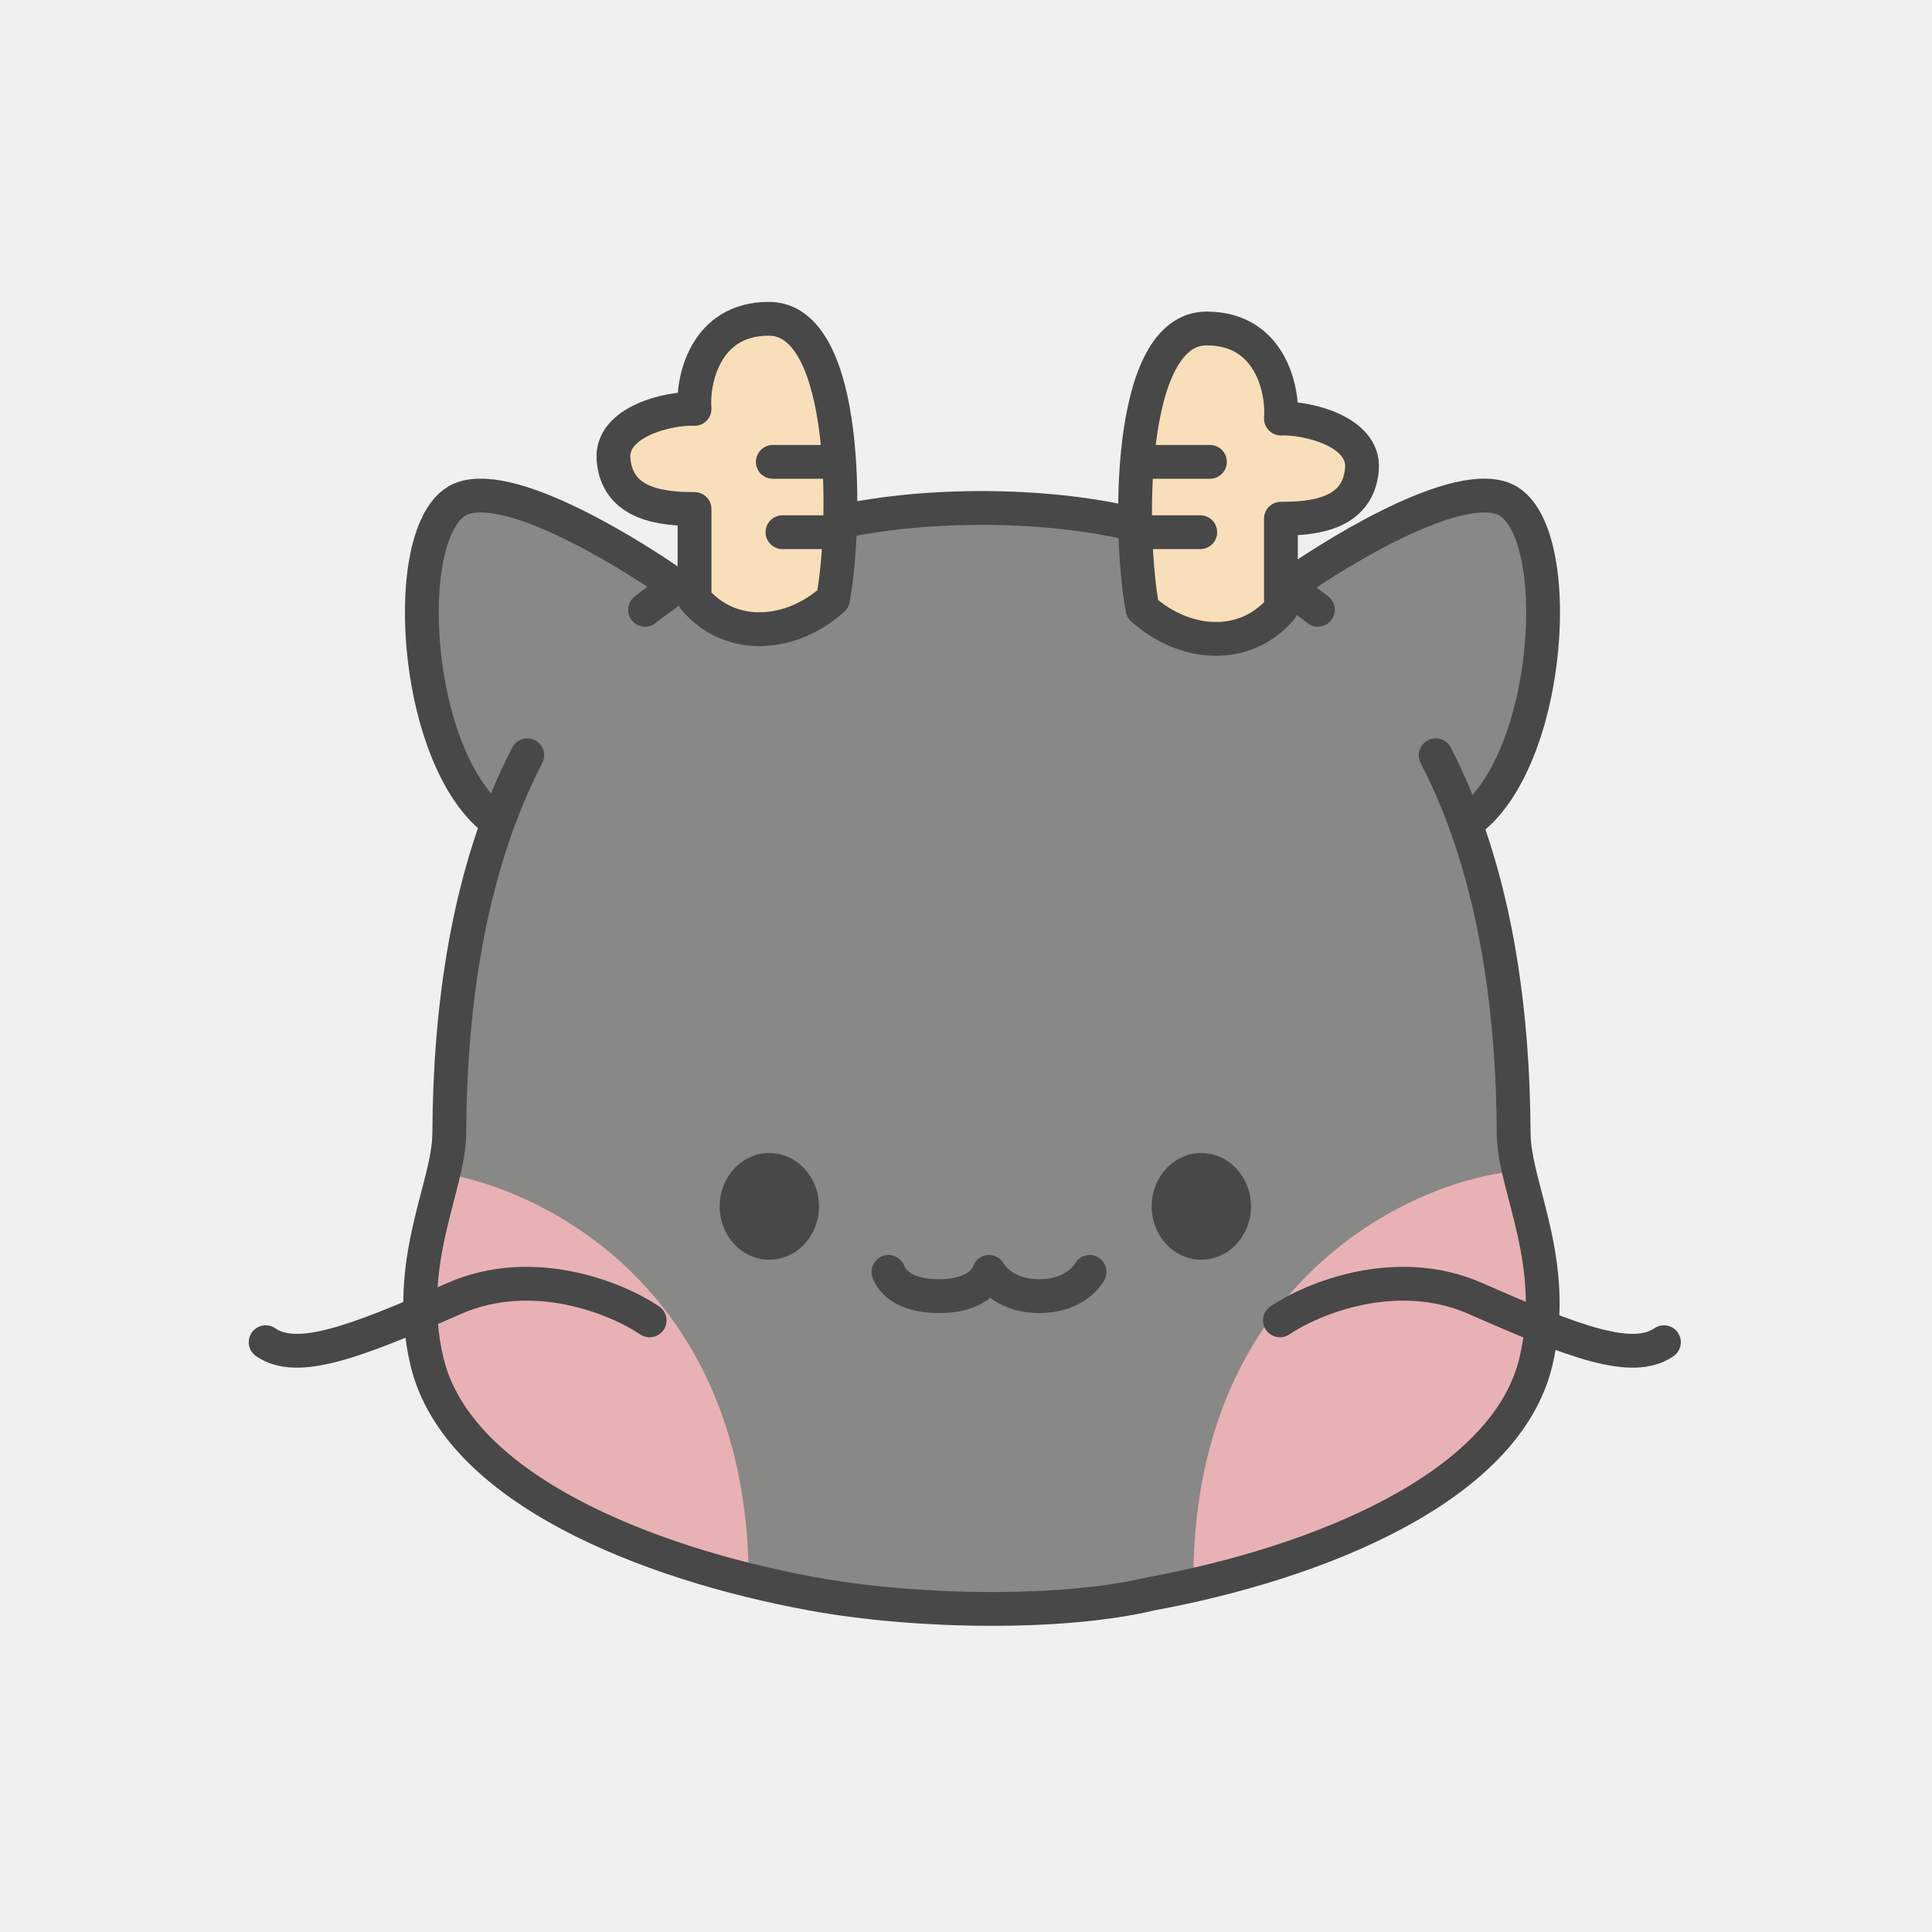
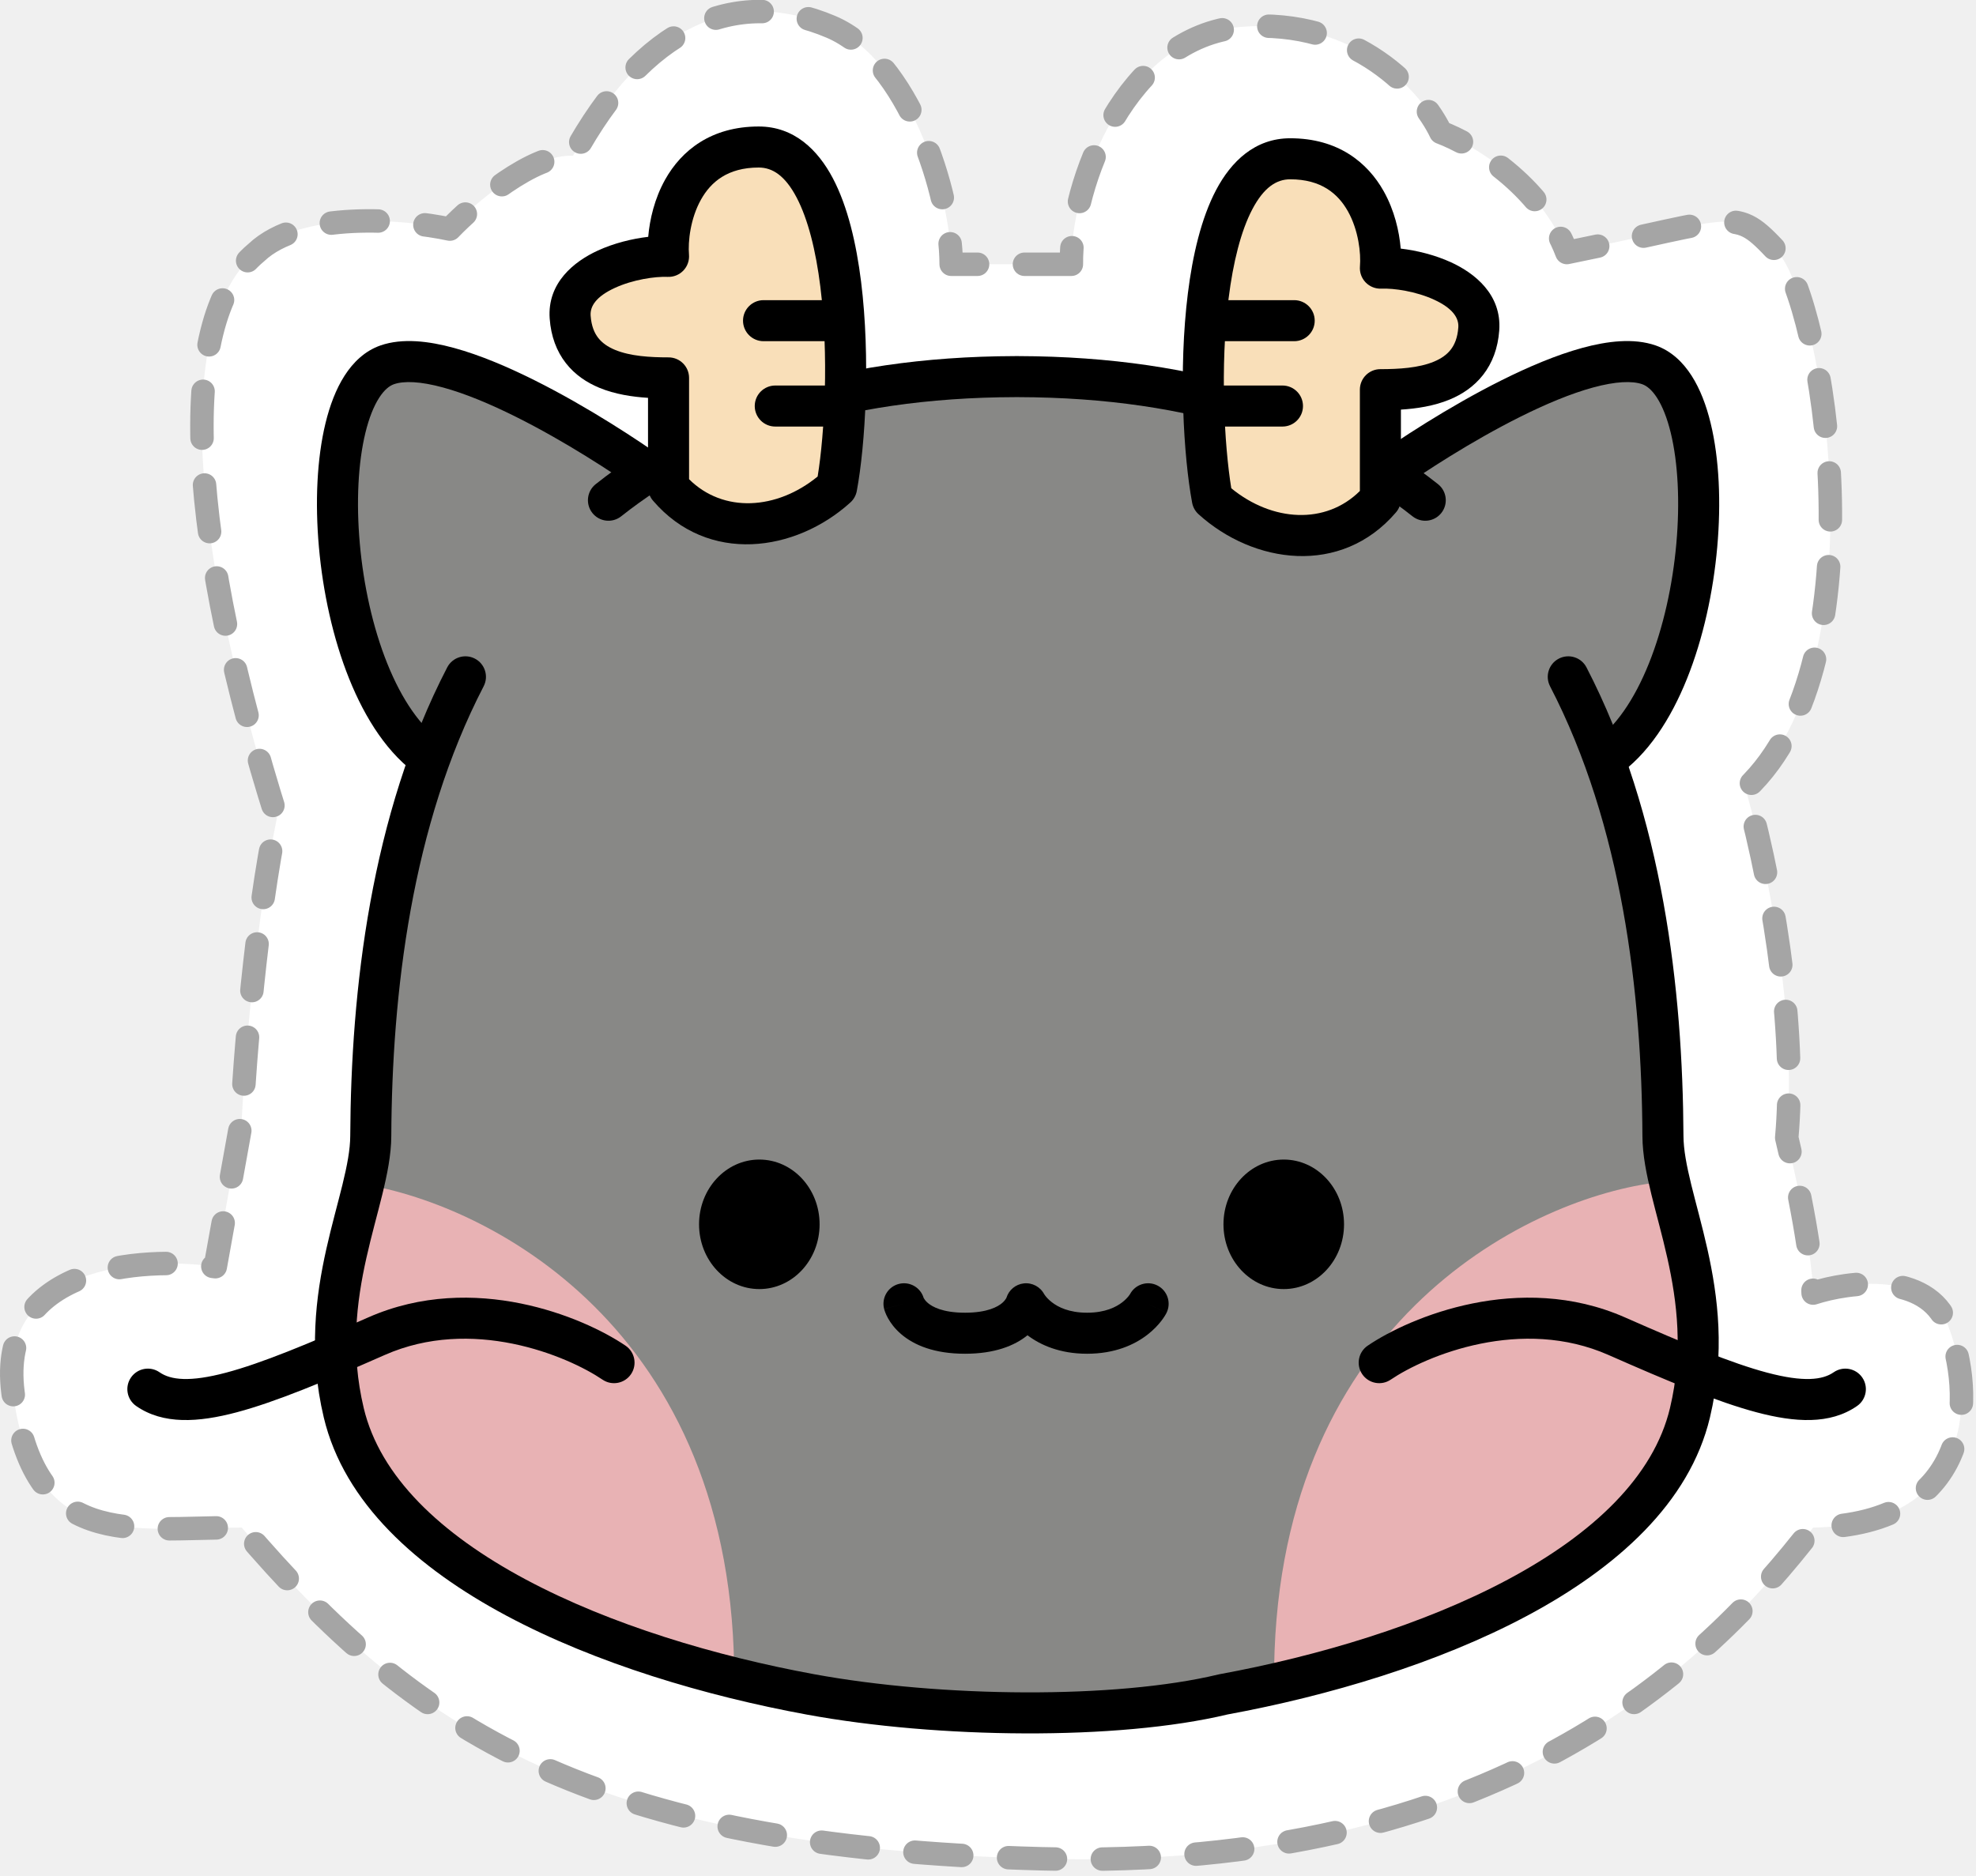
- <svg xmlns="http://www.w3.org/2000/svg" width="400" height="400" viewBox="0 0 400 400" fill="none">
-   <path d="M311 103.156C300.109 99.368 274.274 115.923 265.5 122.236C254 140.814 291.5 178.575 303.5 170.438C321.652 158.129 324.614 107.89 311 103.156Z" fill="#888886" />
-   <path d="M95.82 103.156C106.711 99.368 132.547 115.923 141.32 122.236C152.82 140.814 115.32 178.575 103.32 170.438C85.168 158.129 82.206 107.89 95.82 103.156Z" fill="#888886" />
-   <path d="M203.404 105.166C297.59 105.382 313.131 181.175 313.388 234.707C313.441 245.738 322.889 261.319 318 281.905C309.312 318.484 236.462 334.225 203.202 333.125C169.941 334.226 97.092 318.485 88.404 281.905C83.515 261.319 92.961 245.738 93.014 234.707C93.272 181.175 108.814 105.382 203 105.166V105.164C203.067 105.164 203.134 105.165 203.201 105.165C203.268 105.165 203.336 105.164 203.404 105.164V105.166Z" fill="#888886" />
-   <path d="M311 103.156C300.109 99.368 274.274 115.923 265.5 122.236C254 140.814 291.5 178.575 303.5 170.438C321.652 158.129 324.614 107.89 311 103.156Z" stroke="#474847" stroke-width="7" stroke-linecap="round" stroke-linejoin="round" />
-   <path d="M95.82 103.156C106.711 99.368 132.547 115.923 141.32 122.236C152.82 140.814 115.32 178.575 103.32 170.438C85.168 158.129 82.206 107.89 95.82 103.156Z" stroke="#474847" stroke-width="7" stroke-linecap="round" stroke-linejoin="round" />
-   <ellipse cx="151" cy="246.758" rx="10" ry="11.046" fill="#474847" />
-   <ellipse cx="256" cy="246.758" rx="10" ry="11.046" fill="#474847" />
-   <path d="M203.404 105.166C297.591 105.382 313.133 181.174 313.391 234.707C313.444 245.738 322.89 261.319 318.001 281.905C309.313 318.485 236.462 334.226 203.202 333.125C169.941 334.226 97.093 318.484 88.405 281.905C83.516 261.319 92.963 245.738 93.016 234.707C93.273 181.175 108.815 105.382 203.001 105.166V105.164C203.068 105.164 203.135 105.165 203.202 105.165C203.269 105.165 203.337 105.164 203.404 105.164V105.166Z" fill="#888886" />
-   <path d="M155 328.099C155.4 267.043 112.166 245.754 90.5 242.741C85.5 250.44 83.108 276.382 87 284.416C96 302.994 107 313.036 155 328.099Z" fill="#E8B2B4" />
-   <path d="M247.068 328.099C246.668 267.043 289.901 245.754 311.568 242.741C316.568 250.44 318.96 276.382 315.068 284.416C306.068 302.994 295.068 313.036 247.068 328.099Z" fill="#E8B2B4" />
-   <path d="M109.159 156.379C96.471 180.87 93.132 210.134 93.014 234.707C92.961 245.738 83.515 261.319 88.404 281.905C94.645 308.183 133.998 323.707 168 329.958C190 334.003 220.236 334.325 238.404 329.958C272.405 323.707 311.759 308.183 318 281.905C322.889 261.319 313.442 245.738 313.389 234.707C313.271 210.134 309.932 180.87 297.244 156.379M133.551 126.252C149.751 113.41 172.16 105.237 203 105.166V105.164C203.067 105.164 203.134 105.165 203.201 105.165C203.268 105.165 203.336 105.164 203.404 105.164V105.166C234.244 105.237 256.652 113.411 272.853 126.252" stroke="#474847" stroke-width="7" stroke-linecap="round" stroke-linejoin="round" />
-   <path d="M134.5 273.369C127.833 268.85 110.4 261.62 94 268.85C73.5 277.888 61.5 282.407 55 277.888" stroke="#474847" stroke-width="7" stroke-linecap="round" stroke-linejoin="round" />
-   <path d="M265 273.369C271.667 268.85 289.1 261.62 305.5 268.85C326 277.888 338 282.407 344.5 277.888" stroke="#474847" stroke-width="7" stroke-linecap="round" stroke-linejoin="round" />
-   <path d="M159.179 66C175.958 66 175.259 109.069 172.462 124.04C164.073 131.641 151.488 133.022 143.798 124.04V105.384C137.506 105.384 127.718 104.693 127.019 95.02C126.46 87.281 138.438 84.425 143.798 84.656C143.332 79.128 145.755 66 159.179 66Z" fill="#F9DFB9" stroke="#474847" stroke-width="7" stroke-linecap="round" stroke-linejoin="round" />
-   <path d="M160 95.624H173.5" stroke="#474847" stroke-width="7" stroke-linecap="round" stroke-linejoin="round" />
-   <path d="M162 110.185H173.5" stroke="#474847" stroke-width="7" stroke-linecap="round" stroke-linejoin="round" />
-   <path d="M249.821 68.008C233.042 68.008 233.741 111.078 236.538 126.048C244.927 133.649 257.512 135.031 265.202 126.048V107.393C271.494 107.393 281.282 106.702 281.981 97.028C282.54 89.29 270.562 86.434 265.202 86.664C265.668 81.136 263.245 68.008 249.821 68.008Z" fill="#F9DFB9" stroke="#474847" stroke-width="7" stroke-linecap="round" stroke-linejoin="round" />
-   <path d="M250.5 95.624H237" stroke="#474847" stroke-width="7" stroke-linecap="round" stroke-linejoin="round" />
-   <path d="M248.5 110.185H237" stroke="#474847" stroke-width="7" stroke-linecap="round" stroke-linejoin="round" />
-   <ellipse cx="159.28" cy="249.77" rx="10.28" ry="11.046" fill="#474847" />
-   <ellipse cx="248.72" cy="249.77" rx="10.28" ry="11.046" fill="#474847" />
-   <path d="M183.953 263.327C183.953 263.327 185.238 268.348 194.362 268.348C203.486 268.348 204.771 263.327 204.771 263.327C204.771 263.327 207.341 268.348 215.18 268.348C223.019 268.348 225.589 263.327 225.589 263.327" stroke="#474847" stroke-width="7" stroke-linecap="round" stroke-linejoin="round" />
+ <svg xmlns="http://www.w3.org/2000/svg" width="337" height="320" viewBox="0 0 337 320" fill="none">
+   <path d="M182.72 45.078H162.22C162.22 32.911 154.92 10.178 141.72 4.578C125.22 -2.422 109.72 4.578 97.72 26.578C90.92 26.178 80.886 34.745 76.72 39.078C68.886 37.411 51.32 35.878 43.72 43.078C29.22 55.078 32.72 93.578 47.22 139.578C43.62 156.778 41.72 181.078 41.22 191.078L36.72 216.078C24.053 214.245 -0.58 215.978 2.22 237.578C5.72 264.578 21.72 260.578 41.22 260.578C70.72 295.078 100.22 315.078 177.72 317.078C255.22 319.078 290.72 284.578 309.22 260.578C337.22 260.078 336.72 237.578 332.22 226.078C328.62 216.878 315.387 218.578 309.22 220.578C309.22 218.078 308.32 209.278 304.72 194.078C306.22 177.578 303.22 154.578 297.72 134.578C321.22 112.578 310.72 51.078 303.22 43.078C295.72 35.078 296.72 37.078 267.22 43.078C262.82 31.478 251.053 24.578 245.72 22.578C242.553 15.911 231.32 2.978 211.72 4.578C192.12 6.178 182.553 31.244 182.72 45.078Z" fill="white" stroke="#A5A5A5" stroke-width="4" stroke-linecap="round" stroke-linejoin="round" stroke-dasharray="8 8" />
+   <path d="M281.22 62.234C270.329 58.446 244.493 75.001 235.72 81.314C224.22 99.891 261.72 137.653 273.72 129.516C291.872 117.207 294.834 66.968 281.22 62.234Z" fill="#888886" />
+   <path d="M66.04 62.234C76.931 58.446 102.766 75.001 111.54 81.314C123.04 99.891 85.54 137.653 73.54 129.516C55.388 117.207 52.426 66.968 66.04 62.234Z" fill="#888886" />
+   <path d="M173.624 64.244C267.809 64.46 283.351 140.253 283.608 193.785C283.661 204.816 293.109 220.397 288.219 240.983C279.532 277.562 206.682 293.303 173.422 292.203C140.161 293.303 67.311 277.562 58.624 240.983C53.734 220.397 63.181 204.816 63.234 193.785C63.491 140.253 79.033 64.46 173.219 64.244V64.242C173.286 64.242 173.354 64.243 173.421 64.243C173.488 64.243 173.556 64.242 173.624 64.242V64.244Z" fill="#888886" />
+   <path d="M269.827 59.353C274.102 58.184 278.618 57.623 282.37 58.928C285.031 59.854 287.033 61.805 288.497 64.09C289.959 66.37 291.011 69.166 291.745 72.186C293.213 78.228 293.544 85.74 292.868 93.344C292.189 100.967 290.478 108.893 287.711 115.78C284.971 122.6 281.043 128.779 275.684 132.412C273.262 134.055 270.417 134.377 267.702 134.011C265.001 133.647 262.188 132.58 259.452 131.116C253.971 128.186 248.199 123.347 243.277 117.742C238.354 112.137 234.086 105.544 231.811 98.972C229.551 92.443 229.089 85.375 232.744 79.471C232.985 79.08 233.302 78.741 233.675 78.473C238.16 75.246 246.977 69.418 256.112 64.855C260.674 62.576 265.427 60.555 269.827 59.353ZM280.07 65.539C278.376 64.95 275.578 65.038 271.672 66.106C267.89 67.139 263.594 68.942 259.24 71.117C250.935 75.266 242.822 80.564 238.372 83.72C236.598 87.047 236.617 91.46 238.425 96.682C240.322 102.161 244.022 107.983 248.537 113.123C253.051 118.264 258.186 122.501 262.752 124.943C265.039 126.165 267.035 126.858 268.637 127.074C270.225 127.288 271.178 127.01 271.755 126.618C275.472 124.098 278.721 119.381 281.216 113.171C283.684 107.029 285.266 99.791 285.895 92.724C286.526 85.638 286.181 78.933 284.943 73.839C284.324 71.291 283.515 69.289 282.604 67.867C281.696 66.451 280.811 65.797 280.07 65.539Z" fill="black" />
+   <path d="M77.432 59.353C73.156 58.184 68.641 57.623 64.889 58.928C62.228 59.854 60.226 61.805 58.761 64.09C57.3 66.37 56.248 69.166 55.514 72.186C54.046 78.228 53.714 85.74 54.391 93.344C55.07 100.967 56.78 108.893 59.547 115.78C62.287 122.6 66.216 128.779 71.575 132.412C73.997 134.055 76.842 134.377 79.557 134.011C82.257 133.647 85.07 132.58 87.807 131.116C93.288 128.186 99.059 123.347 103.982 117.742C108.905 112.137 113.173 105.544 115.448 98.972C117.708 92.443 118.17 85.375 114.515 79.471C114.273 79.08 113.957 78.741 113.584 78.473C109.099 75.246 100.282 69.418 91.147 64.855C86.585 62.576 81.832 60.555 77.432 59.353ZM67.189 65.539C68.883 64.95 71.681 65.038 75.587 66.106C79.368 67.139 83.665 68.942 88.019 71.117C96.324 75.266 104.437 80.564 108.886 83.72C110.661 87.047 110.641 91.46 108.834 96.682C106.937 102.161 103.237 107.983 98.722 113.123C94.207 118.264 89.073 122.501 84.507 124.943C82.22 126.165 80.224 126.858 78.622 127.074C77.034 127.288 76.081 127.01 75.504 126.618C71.786 124.098 68.538 119.381 66.043 113.171C63.575 107.029 61.993 99.791 61.364 92.724C60.733 85.638 61.078 78.933 62.316 73.839C62.935 71.291 63.744 69.289 64.655 67.867C65.563 66.451 66.448 65.797 67.189 65.539Z" fill="black" />
+   <path d="M131.22 205.835C131.22 211.936 126.743 216.882 121.22 216.882C115.697 216.882 111.22 211.936 111.22 205.835C111.22 199.735 115.697 194.789 121.22 194.789C126.743 194.789 131.22 199.735 131.22 205.835Z" fill="black" />
+   <path d="M236.22 205.835C236.22 211.936 231.743 216.882 226.22 216.882C220.697 216.882 216.22 211.936 216.22 205.835C216.22 199.735 220.697 194.789 226.22 194.789C231.743 194.789 236.22 199.735 236.22 205.835Z" fill="black" />
+   <path d="M173.625 64.244C267.811 64.46 283.353 140.252 283.61 193.785C283.663 204.816 293.11 220.397 288.22 240.983C279.532 277.562 206.683 293.304 173.423 292.203C140.162 293.304 67.313 277.562 58.625 240.983C53.735 220.397 63.182 204.816 63.235 193.785C63.492 140.253 79.035 64.46 173.22 64.244V64.242C173.288 64.242 173.355 64.243 173.423 64.243C173.49 64.243 173.557 64.242 173.625 64.242V64.244Z" fill="#888886" />
+   <path d="M125.22 287.177C125.62 226.121 82.386 204.831 60.719 201.819C55.719 209.518 53.328 235.46 57.219 243.493C66.219 262.071 77.219 272.113 125.22 287.177Z" fill="#E8B2B4" />
+   <path d="M217.287 287.177C216.887 226.121 260.121 204.831 281.787 201.819C286.787 209.518 289.179 235.46 285.287 243.493C276.287 262.071 265.287 272.113 217.287 287.177Z" fill="#E8B2B4" />
+   <path d="M265.853 112.349C267.569 111.46 269.682 112.13 270.571 113.846C283.634 139.061 286.99 168.978 287.109 193.768C287.12 196.087 287.631 198.789 288.438 202.086C289.204 205.211 290.303 209.108 291.182 213.036C292.997 221.141 294.242 230.773 291.625 241.792C288.155 256.402 275.654 267.497 260.481 275.606C245.22 283.763 226.544 289.291 209.345 292.461C190.563 296.949 159.877 296.577 137.586 292.478C120.362 289.312 101.648 283.777 86.361 275.606C71.189 267.497 58.689 256.402 55.218 241.792C52.601 230.773 53.845 221.141 55.66 213.036C56.539 209.108 57.638 205.211 58.404 202.086C59.212 198.789 59.723 196.087 59.734 193.768C59.853 168.978 63.208 139.061 76.271 113.846C77.16 112.13 79.273 111.46 80.989 112.349C82.705 113.239 83.375 115.351 82.486 117.067C70.173 140.835 66.851 169.446 66.734 193.802C66.719 196.999 66.029 200.381 65.203 203.752C64.335 207.293 63.368 210.646 62.491 214.565C60.791 222.155 59.757 230.607 62.029 240.175C64.8 251.842 75.097 261.648 89.661 269.432C104.111 277.156 122.075 282.509 138.852 285.594C160.524 289.578 190.243 289.855 207.805 285.634L207.991 285.594C224.769 282.509 242.732 277.156 257.181 269.432C271.746 261.648 282.043 251.842 284.814 240.175C287.086 230.607 286.052 222.155 284.352 214.565C283.475 210.646 282.507 207.293 281.639 203.752C280.814 200.381 280.124 196.999 280.109 193.802C279.992 169.446 276.669 140.835 264.356 117.067C263.467 115.351 264.137 113.239 265.853 112.349ZM173.716 60.745C205.156 60.832 228.341 69.187 245.247 82.588C246.761 83.788 247.016 85.99 245.815 87.505C244.614 89.019 242.413 89.274 240.898 88.073C225.418 75.802 203.812 67.813 173.615 67.744C173.595 67.744 173.575 67.742 173.555 67.742C173.497 67.742 173.64 67.743 173.425 67.743H173.417C173.195 67.743 173.349 67.742 173.287 67.742C173.267 67.742 173.247 67.744 173.227 67.744C143.03 67.813 121.425 75.802 105.944 88.073C104.429 89.274 102.228 89.019 101.027 87.505C99.826 85.99 100.082 83.788 101.596 82.588C118.502 69.187 141.686 60.832 173.126 60.745C173.157 60.744 173.188 60.742 173.219 60.742C173.267 60.742 173.312 60.743 173.344 60.743H173.498C173.531 60.743 173.576 60.742 173.624 60.742C173.654 60.742 173.685 60.744 173.716 60.745Z" fill="black" />
+   <path d="M62.808 224.726C71.843 220.743 81.076 220.781 88.816 222.351C96.527 223.915 102.981 227.04 106.684 229.55C108.284 230.635 108.702 232.811 107.618 234.411C106.533 236.011 104.356 236.429 102.756 235.344C99.792 233.335 94.196 230.585 87.424 229.211C80.681 227.844 72.997 227.884 65.632 231.13C55.424 235.631 47.052 239.137 40.37 240.914C33.825 242.653 27.828 243.041 23.222 239.839C21.635 238.736 21.243 236.555 22.346 234.968C23.45 233.381 25.631 232.989 27.218 234.092C29.113 235.409 32.365 235.797 38.571 234.148C44.639 232.535 52.516 229.263 62.808 224.726Z" fill="black" />
+   <path d="M277.131 224.726C268.096 220.743 258.863 220.781 251.124 222.351C243.412 223.915 236.958 227.04 233.256 229.55C231.656 230.635 231.238 232.811 232.322 234.411C233.406 236.011 235.583 236.429 237.183 235.344C240.147 233.335 245.744 230.585 252.515 229.211C259.259 227.844 266.943 227.884 274.307 231.13C284.515 235.631 292.888 239.137 299.57 240.914C306.115 242.653 312.112 243.041 316.717 239.839C318.304 238.736 318.697 236.555 317.593 234.968C316.49 233.381 314.308 232.989 312.721 234.092C310.827 235.409 307.574 235.797 301.369 234.148C295.301 232.535 287.423 229.263 277.131 224.726Z" fill="black" />
+   <path d="M129.398 25.078C146.177 25.078 145.478 68.147 142.682 83.118C134.292 90.718 121.708 92.1 114.018 83.118V64.462C107.726 64.462 97.938 63.771 97.239 54.098C96.679 46.359 108.658 43.503 114.018 43.733C113.552 38.206 115.975 25.078 129.398 25.078Z" fill="#F9DFB9" />
+   <path d="M129.399 21.578C135.431 21.578 139.488 25.561 142.042 30.41C144.582 35.231 146.048 41.571 146.855 48.051C148.473 61.055 147.585 75.928 146.122 83.76C145.982 84.513 145.598 85.198 145.031 85.712C135.683 94.181 120.733 96.342 111.359 85.394C110.817 84.76 110.518 83.953 110.518 83.118V67.865C107.888 67.701 104.896 67.267 102.187 66.139C100.116 65.278 98.085 63.963 96.514 61.954C94.925 59.921 93.967 57.382 93.748 54.35C93.305 48.222 97.951 44.584 101.946 42.748C104.716 41.474 107.832 40.718 110.552 40.399C110.804 37.416 111.635 33.857 113.446 30.623C116.214 25.682 121.27 21.578 129.399 21.578ZM129.399 28.578C124.104 28.578 121.236 31.038 119.553 34.044C117.738 37.284 117.318 41.217 117.505 43.439C117.589 44.441 117.239 45.431 116.543 46.157C115.847 46.882 114.872 47.273 113.867 47.23C111.715 47.138 107.936 47.697 104.87 49.107C101.676 50.575 100.613 52.235 100.73 53.845C100.86 55.65 101.388 56.825 102.027 57.642C102.685 58.483 103.625 59.156 104.875 59.676C107.493 60.766 110.886 60.962 114.018 60.962C115.951 60.962 117.518 62.529 117.518 64.463V81.747C123.354 87.543 132.454 87.007 139.447 81.284C140.658 73.844 141.355 60.539 139.908 48.916C139.142 42.758 137.81 37.394 135.85 33.672C133.904 29.978 131.755 28.578 129.399 28.578Z" fill="black" />
+   <path d="M143.72 51.202C145.653 51.202 147.22 52.769 147.22 54.702C147.22 56.635 145.653 58.202 143.72 58.202H130.22C128.287 58.202 126.72 56.635 126.72 54.702C126.72 52.769 128.287 51.202 130.22 51.202H143.72Z" fill="black" />
+   <path d="M143.72 65.763C145.653 65.763 147.22 67.33 147.22 69.263C147.22 71.196 145.653 72.763 143.72 72.763H132.22C130.287 72.763 128.72 71.196 128.72 69.263C128.72 67.33 130.287 65.763 132.22 65.763H143.72Z" fill="black" />
+   <path d="M220.041 27.086C203.262 27.086 203.961 70.156 206.758 85.126C215.147 92.727 227.731 94.109 235.422 85.126V66.471C241.714 66.471 251.502 65.78 252.201 56.106C252.76 48.368 240.782 45.512 235.422 45.742C235.888 40.214 233.464 27.086 220.041 27.086Z" fill="#F9DFB9" />
+   <path d="M220.041 23.586C214.008 23.586 209.952 27.569 207.397 32.418C204.857 37.24 203.391 43.58 202.585 50.06C200.966 63.064 201.854 77.936 203.317 85.769C203.458 86.521 203.841 87.206 204.408 87.72C213.756 96.189 228.707 98.351 238.08 87.403C238.623 86.768 238.922 85.961 238.922 85.126V69.873C241.552 69.709 244.544 69.275 247.253 68.148C249.324 67.286 251.355 65.971 252.926 63.962C254.515 61.93 255.472 59.39 255.691 56.359C256.134 50.231 251.488 46.593 247.493 44.756C244.723 43.483 241.607 42.726 238.888 42.407C238.636 39.425 237.805 35.865 235.993 32.631C233.226 27.691 228.169 23.586 220.041 23.586ZM220.041 30.586C225.336 30.586 228.203 33.047 229.887 36.052C231.701 39.292 232.122 43.225 231.934 45.447C231.85 46.45 232.2 47.44 232.896 48.165C233.593 48.891 234.568 49.282 235.572 49.239C237.724 49.146 241.503 49.706 244.569 51.115C247.763 52.584 248.826 54.243 248.71 55.854C248.579 57.658 248.051 58.833 247.412 59.651C246.754 60.492 245.814 61.165 244.564 61.685C241.947 62.774 238.554 62.971 235.422 62.971C233.489 62.971 231.922 64.538 231.922 66.471V83.755C226.085 89.551 216.986 89.016 209.992 83.292C208.782 75.853 208.084 62.548 209.531 50.924C210.298 44.766 211.629 39.403 213.59 35.681C215.536 31.987 217.684 30.586 220.041 30.586Z" fill="black" />
+   <path d="M207.22 51.202C205.287 51.202 203.72 52.769 203.72 54.702C203.72 56.635 205.287 58.202 207.22 58.202H220.72C222.653 58.202 224.22 56.635 224.22 54.702C224.22 52.769 222.653 51.202 220.72 51.202H207.22Z" fill="black" />
+   <path d="M207.22 65.763C205.287 65.763 203.72 67.33 203.72 69.263C203.72 71.196 205.287 72.763 207.22 72.763H218.72C220.653 72.763 222.22 71.196 222.22 69.263C222.22 67.33 220.653 65.763 218.72 65.763H207.22Z" fill="black" />
+   <path d="M139.78 208.848C139.78 214.949 135.178 219.895 129.5 219.895C123.822 219.895 119.22 214.949 119.22 208.848C119.22 202.747 123.822 197.802 129.5 197.802C135.178 197.802 139.78 202.747 139.78 208.848Z" fill="black" />
+   <path d="M229.22 208.848C229.22 214.949 224.617 219.895 218.94 219.895C213.262 219.895 208.659 214.949 208.659 208.848C208.659 202.747 213.262 197.802 218.94 197.802C224.617 197.802 229.22 202.747 229.22 208.848Z" fill="black" />
+   <path d="M153.304 219.014C155.121 218.549 156.97 219.599 157.516 221.372C157.524 221.39 157.541 221.428 157.571 221.482C157.657 221.636 157.852 221.931 158.236 222.261C158.951 222.874 160.695 223.927 164.582 223.927C168.469 223.926 170.213 222.874 170.928 222.261C171.311 221.931 171.505 221.636 171.592 221.482C171.628 221.418 171.645 221.375 171.65 221.364C172.061 220.043 173.216 219.082 174.601 218.927C176.042 218.766 177.432 219.509 178.098 220.796C178.096 220.792 178.094 220.788 178.093 220.784C178.088 220.776 178.085 220.769 178.082 220.763C178.076 220.752 178.072 220.745 178.07 220.742C178.072 220.745 178.078 220.755 178.087 220.769C178.116 220.816 178.181 220.915 178.285 221.051C178.495 221.322 178.855 221.728 179.397 222.147C180.437 222.952 182.293 223.927 185.399 223.927C188.505 223.927 190.361 222.952 191.401 222.147C191.943 221.728 192.304 221.322 192.513 221.051C192.618 220.915 192.684 220.816 192.713 220.769C192.722 220.755 192.726 220.745 192.728 220.742C192.727 220.745 192.723 220.752 192.717 220.763C192.714 220.769 192.711 220.775 192.708 220.782C193.597 219.082 195.692 218.414 197.403 219.29C199.124 220.171 199.804 222.279 198.924 224L195.808 222.405C198.924 224 198.923 224.002 198.922 224.004L198.916 224.015C198.913 224.021 198.909 224.028 198.906 224.034C198.899 224.046 198.892 224.06 198.884 224.075C198.867 224.105 198.848 224.141 198.826 224.18C198.781 224.26 198.723 224.358 198.652 224.472C198.51 224.7 198.313 224.994 198.054 225.329C197.537 225.999 196.766 226.848 195.685 227.683C193.481 229.389 190.132 230.927 185.399 230.927C180.753 230.927 177.443 229.443 175.237 227.775C173.02 229.57 169.626 230.926 164.582 230.927C159.345 230.927 155.885 229.468 153.676 227.571C152.598 226.646 151.901 225.684 151.461 224.897C151.242 224.506 151.087 224.158 150.98 223.881C150.927 223.742 150.885 223.619 150.852 223.517C150.836 223.467 150.823 223.42 150.811 223.38C150.805 223.359 150.8 223.34 150.795 223.322C150.792 223.313 150.79 223.305 150.788 223.297C150.787 223.293 150.786 223.288 150.785 223.284C150.784 223.282 150.783 223.279 150.783 223.278C150.785 223.275 150.874 223.249 154.173 222.405L150.782 223.273C150.303 221.401 151.432 219.494 153.304 219.014ZM171.637 221.405C171.632 221.419 171.627 221.438 171.621 221.46C171.618 221.47 171.615 221.482 171.611 221.495C171.609 221.501 171.607 221.508 171.605 221.515C171.604 221.519 171.603 221.523 171.602 221.526C171.617 221.471 171.634 221.418 171.651 221.364C171.649 221.37 171.644 221.383 171.637 221.405ZM157.557 221.515C157.556 221.508 157.554 221.501 157.553 221.495C157.549 221.482 157.546 221.47 157.543 221.46C157.537 221.438 157.531 221.419 157.526 221.405C157.524 221.399 157.523 221.394 157.521 221.389C157.534 221.431 157.546 221.473 157.557 221.515Z" fill="black" />
</svg>
